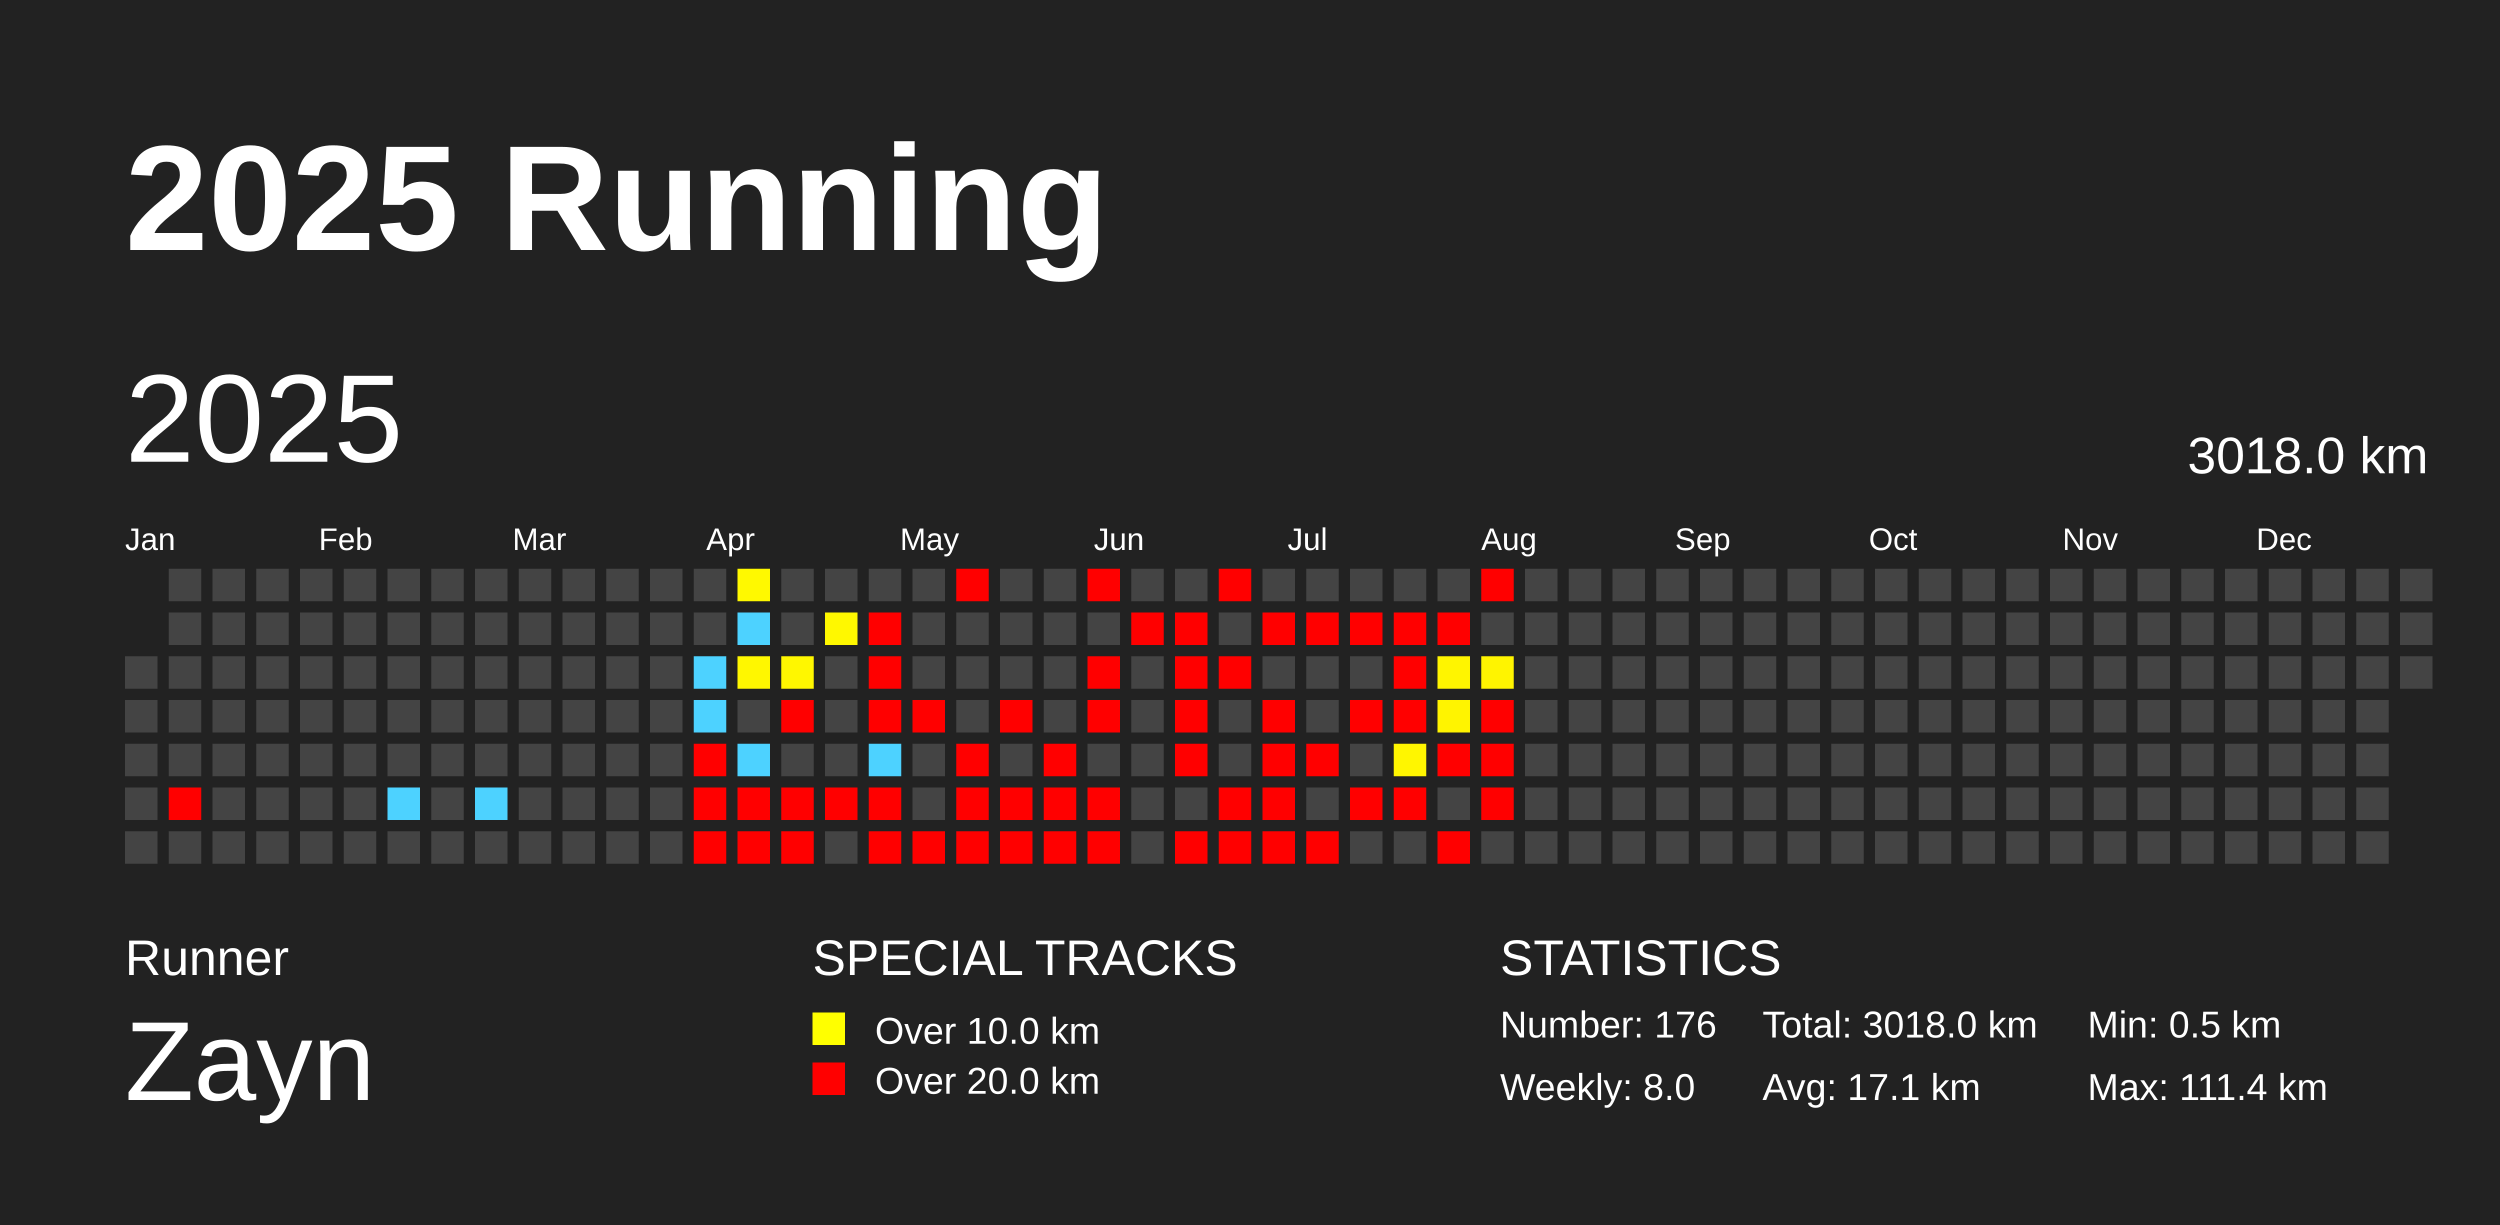
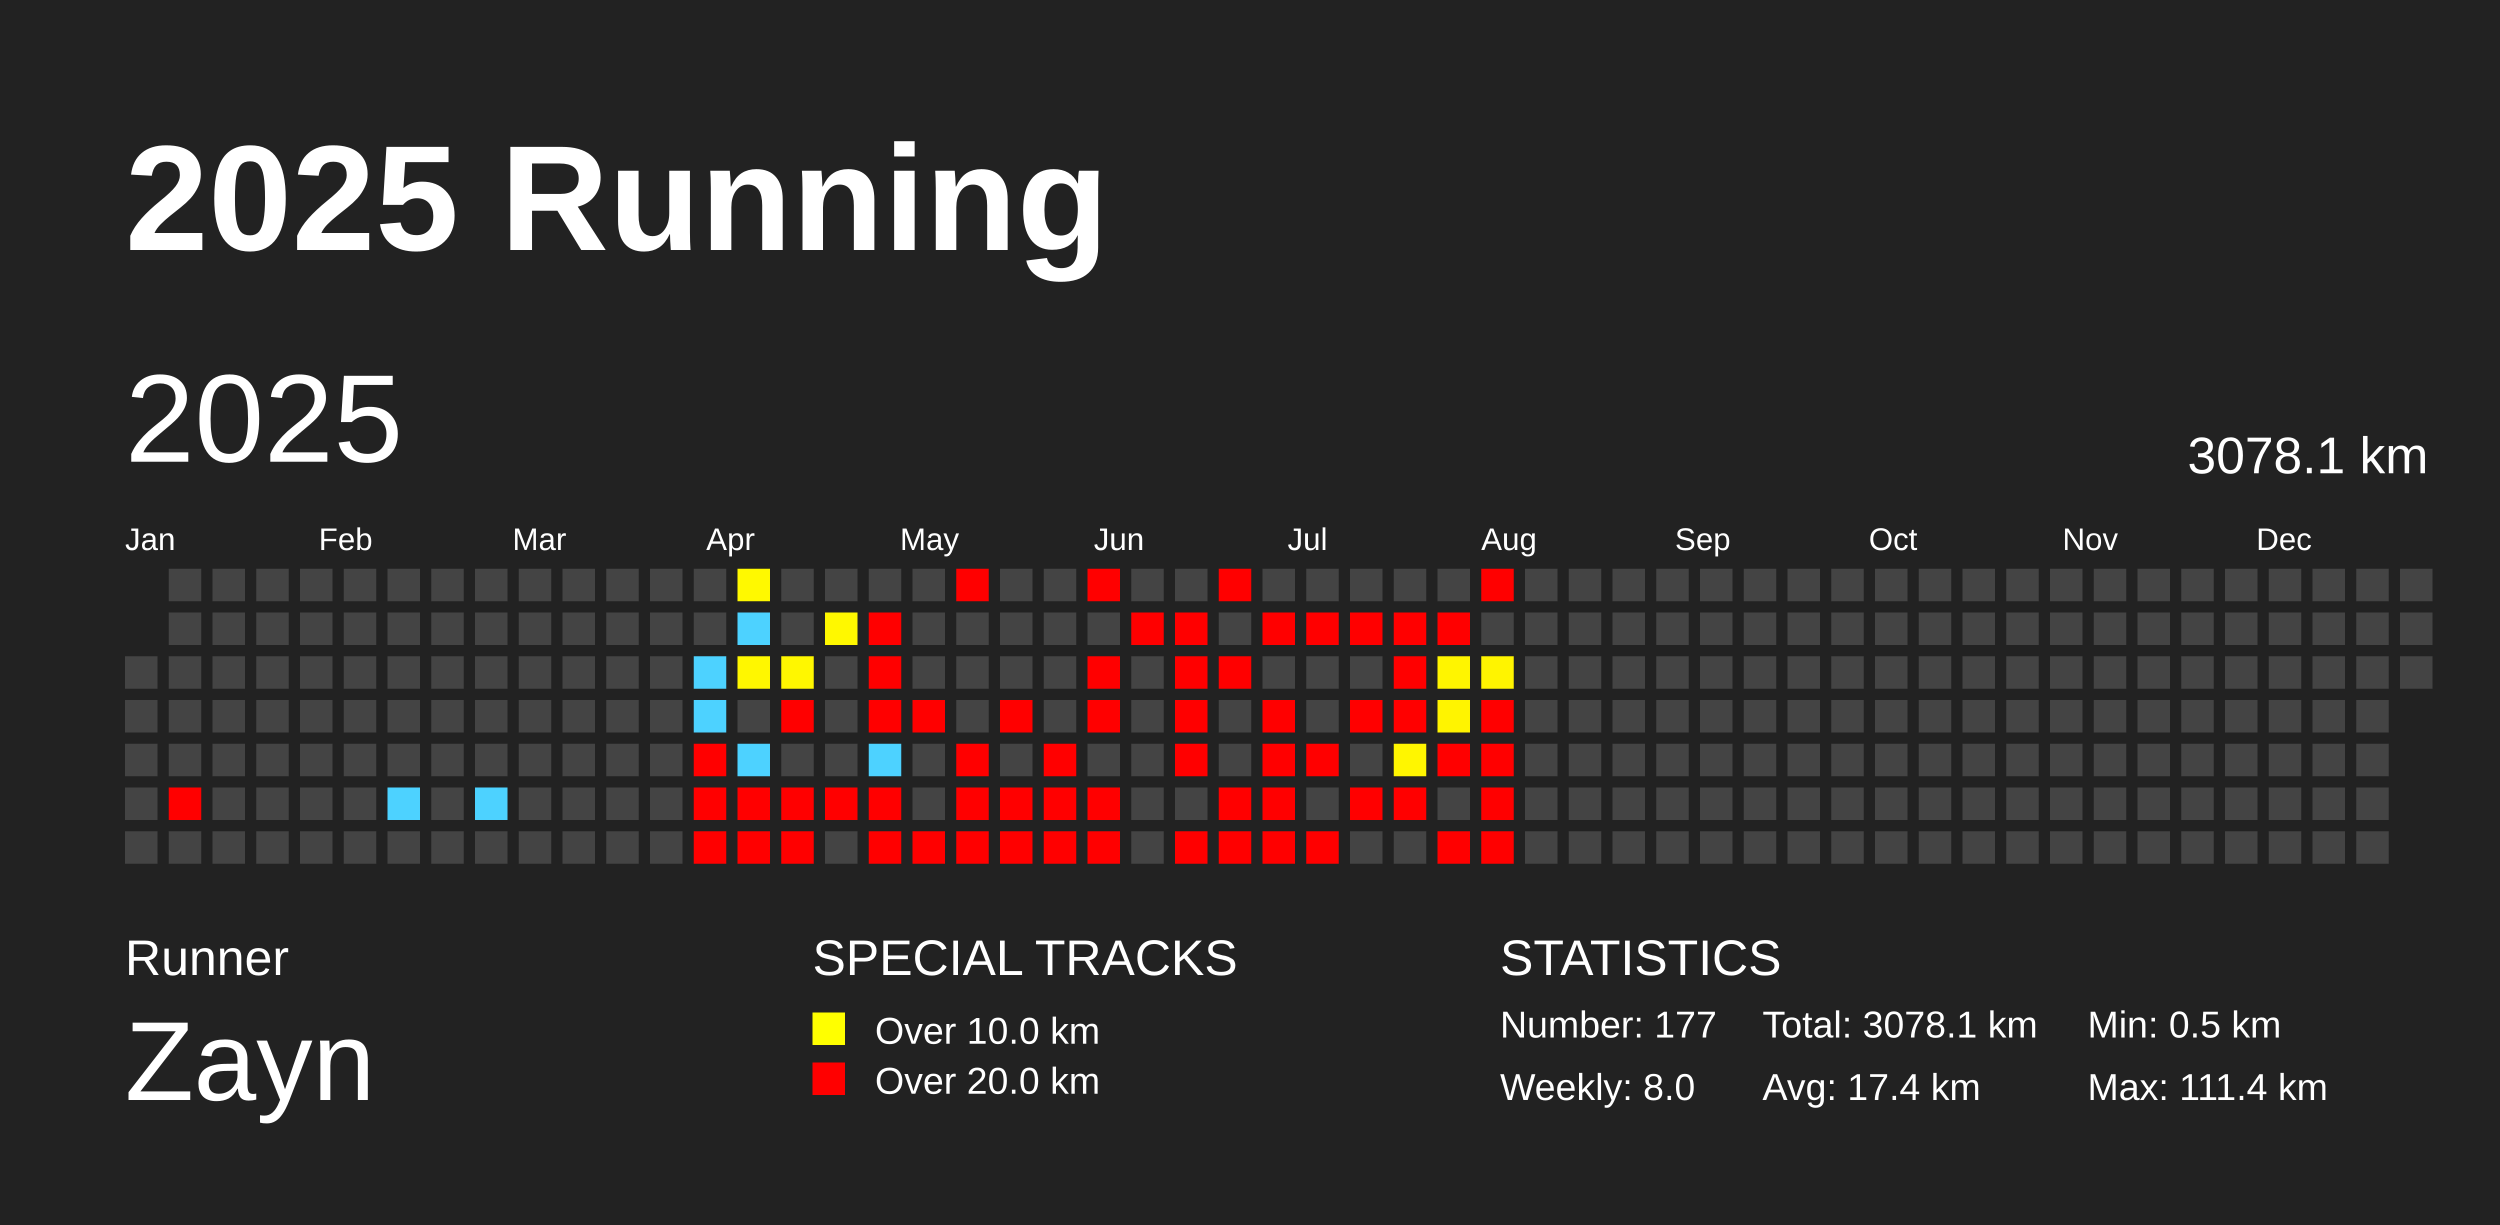
<svg xmlns="http://www.w3.org/2000/svg" baseProfile="full" height="98mm" version="1.1" viewBox="0,0,200,98" width="200mm">
  <defs />
  <rect fill="#222222" height="98" width="200" x="0" y="0" />
  <text fill="#FFFFFF" style="font-size:12px; font-family:Arial; font-weight:bold;" x="10" y="20">2025 Running</text>
  <text fill="#FFFFFF" style="font-size:4px; font-family:Arial" x="10" y="78">Runner</text>
  <text fill="#FFFFFF" style="font-size:9px; font-family:Arial" x="10" y="88">Zayn</text>
  <text fill="#FFFFFF" style="font-size:4px; font-family:Arial" x="65" y="78">SPECIAL TRACKS</text>
  <rect fill="yellow" height="2.6" width="2.6" x="65" y="81" />
  <text fill="#FFFFFF" style="font-size:3px; font-family:Arial" x="70" y="83.5">Over 10.0 km</text>
  <rect fill="red" height="2.6" width="2.6" x="65" y="85" />
  <text fill="#FFFFFF" style="font-size:3px; font-family:Arial" x="70" y="87.5">Over 20.0 km</text>
  <text fill="#FFFFFF" style="font-size:4px; font-family:Arial" x="120" y="78">STATISTICS</text>
-   <text fill="#FFFFFF" style="font-size:3px; font-family:Arial" x="120" y="83">Number: 176</text>
+   <text fill="#FFFFFF" style="font-size:3px; font-family:Arial" x="120" y="83">Number: 177</text>
  <text fill="#FFFFFF" style="font-size:3px; font-family:Arial" x="120" y="88">Weekly: 8.0</text>
-   <text fill="#FFFFFF" style="font-size:3px; font-family:Arial" x="141" y="83">Total: 3018.0 km</text>
-   <text fill="#FFFFFF" style="font-size:3px; font-family:Arial" x="141" y="88">Avg: 17.1 km</text>
+   <text fill="#FFFFFF" style="font-size:3px; font-family:Arial" x="141" y="83">Total: 3078.1 km</text>
+   <text fill="#FFFFFF" style="font-size:3px; font-family:Arial" x="141" y="88">Avg: 17.4 km</text>
  <text fill="#FFFFFF" style="font-size:3px; font-family:Arial" x="167" y="83">Min: 0.5 km</text>
  <text fill="#FFFFFF" style="font-size:3px; font-family:Arial" x="167" y="88">Max: 111.4 km</text>
  <text dominant-baseline="hanging" fill="#FFFFFF" style="font-size:10.0px; font-family:Arial;" x="10" y="30">2025</text>
-   <text dominant-baseline="hanging" fill="#FFFFFF" style="font-size:4.125px; font-family:Arial;" x="175" y="35">3018.0 km</text>
+   <text dominant-baseline="hanging" fill="#FFFFFF" style="font-size:4.125px; font-family:Arial;" x="175" y="35">3078.1 km</text>
  <text fill="#FFFFFF" style="font-size:2.5px; font-family:Arial" x="10.0" y="44">Jan</text>
  <text fill="#FFFFFF" style="font-size:2.5px; font-family:Arial" x="25.5" y="44">Feb</text>
  <text fill="#FFFFFF" style="font-size:2.5px; font-family:Arial" x="41.0" y="44">Mar</text>
  <text fill="#FFFFFF" style="font-size:2.5px; font-family:Arial" x="56.5" y="44">Apr</text>
  <text fill="#FFFFFF" style="font-size:2.5px; font-family:Arial" x="72.0" y="44">May</text>
  <text fill="#FFFFFF" style="font-size:2.5px; font-family:Arial" x="87.5" y="44">Jun</text>
  <text fill="#FFFFFF" style="font-size:2.5px; font-family:Arial" x="103.0" y="44">Jul</text>
  <text fill="#FFFFFF" style="font-size:2.5px; font-family:Arial" x="118.5" y="44">Aug</text>
  <text fill="#FFFFFF" style="font-size:2.5px; font-family:Arial" x="134.0" y="44">Sep</text>
  <text fill="#FFFFFF" style="font-size:2.5px; font-family:Arial" x="149.5" y="44">Oct</text>
  <text fill="#FFFFFF" style="font-size:2.5px; font-family:Arial" x="165.0" y="44">Nov</text>
  <text fill="#FFFFFF" style="font-size:2.5px; font-family:Arial" x="180.5" y="44">Dec</text>
  <rect fill="#444444" height="2.6" width="2.6" x="10.0" y="52.5" />
  <rect fill="#444444" height="2.6" width="2.6" x="10.0" y="56.0" />
  <rect fill="#444444" height="2.6" width="2.6" x="10.0" y="59.5" />
  <rect fill="#444444" height="2.6" width="2.6" x="10.0" y="63.0" />
  <rect fill="#444444" height="2.6" width="2.6" x="10.0" y="66.5" />
  <rect fill="#444444" height="2.6" width="2.6" x="13.5" y="45.5" />
  <rect fill="#444444" height="2.6" width="2.6" x="13.5" y="49.0" />
  <rect fill="#444444" height="2.6" width="2.6" x="13.5" y="52.5" />
  <rect fill="#444444" height="2.6" width="2.6" x="13.5" y="56.0" />
  <rect fill="#444444" height="2.6" width="2.6" x="13.5" y="59.5" />
  <rect fill="red" height="2.6" width="2.6" x="13.5" y="63.0" />
  <rect fill="#444444" height="2.6" width="2.6" x="13.5" y="66.5" />
  <rect fill="#444444" height="2.6" width="2.6" x="17.0" y="45.5" />
  <rect fill="#444444" height="2.6" width="2.6" x="17.0" y="49.0" />
  <rect fill="#444444" height="2.6" width="2.6" x="17.0" y="52.5" />
  <rect fill="#444444" height="2.6" width="2.6" x="17.0" y="56.0" />
  <rect fill="#444444" height="2.6" width="2.6" x="17.0" y="59.5" />
  <rect fill="#444444" height="2.6" width="2.6" x="17.0" y="63.0" />
  <rect fill="#444444" height="2.6" width="2.6" x="17.0" y="66.5" />
  <rect fill="#444444" height="2.6" width="2.6" x="20.5" y="45.5" />
  <rect fill="#444444" height="2.6" width="2.6" x="20.5" y="49.0" />
  <rect fill="#444444" height="2.6" width="2.6" x="20.5" y="52.5" />
  <rect fill="#444444" height="2.6" width="2.6" x="20.5" y="56.0" />
  <rect fill="#444444" height="2.6" width="2.6" x="20.5" y="59.5" />
  <rect fill="#444444" height="2.6" width="2.6" x="20.5" y="63.0" />
  <rect fill="#444444" height="2.6" width="2.6" x="20.5" y="66.5" />
  <rect fill="#444444" height="2.6" width="2.6" x="24.0" y="45.5" />
  <rect fill="#444444" height="2.6" width="2.6" x="24.0" y="49.0" />
  <rect fill="#444444" height="2.6" width="2.6" x="24.0" y="52.5" />
  <rect fill="#444444" height="2.6" width="2.6" x="24.0" y="56.0" />
  <rect fill="#444444" height="2.6" width="2.6" x="24.0" y="59.5" />
  <rect fill="#444444" height="2.6" width="2.6" x="24.0" y="63.0" />
  <rect fill="#444444" height="2.6" width="2.6" x="24.0" y="66.5" />
  <rect fill="#444444" height="2.6" width="2.6" x="27.5" y="45.5" />
  <rect fill="#444444" height="2.6" width="2.6" x="27.5" y="49.0" />
  <rect fill="#444444" height="2.6" width="2.6" x="27.5" y="52.5" />
  <rect fill="#444444" height="2.6" width="2.6" x="27.5" y="56.0" />
  <rect fill="#444444" height="2.6" width="2.6" x="27.5" y="59.5" />
  <rect fill="#444444" height="2.6" width="2.6" x="27.5" y="63.0" />
  <rect fill="#444444" height="2.6" width="2.6" x="27.5" y="66.5" />
  <rect fill="#444444" height="2.6" width="2.6" x="31.0" y="45.5" />
  <rect fill="#444444" height="2.6" width="2.6" x="31.0" y="49.0" />
  <rect fill="#444444" height="2.6" width="2.6" x="31.0" y="52.5" />
  <rect fill="#444444" height="2.6" width="2.6" x="31.0" y="56.0" />
  <rect fill="#444444" height="2.6" width="2.6" x="31.0" y="59.5" />
  <rect fill="#4dd2ff" height="2.6" width="2.6" x="31.0" y="63.0" />
  <rect fill="#444444" height="2.6" width="2.6" x="31.0" y="66.5" />
  <rect fill="#444444" height="2.6" width="2.6" x="34.5" y="45.5" />
  <rect fill="#444444" height="2.6" width="2.6" x="34.5" y="49.0" />
  <rect fill="#444444" height="2.6" width="2.6" x="34.5" y="52.5" />
  <rect fill="#444444" height="2.6" width="2.6" x="34.5" y="56.0" />
  <rect fill="#444444" height="2.6" width="2.6" x="34.5" y="59.5" />
  <rect fill="#444444" height="2.6" width="2.6" x="34.5" y="63.0" />
  <rect fill="#444444" height="2.6" width="2.6" x="34.5" y="66.5" />
  <rect fill="#444444" height="2.6" width="2.6" x="38.0" y="45.5" />
  <rect fill="#444444" height="2.6" width="2.6" x="38.0" y="49.0" />
  <rect fill="#444444" height="2.6" width="2.6" x="38.0" y="52.5" />
  <rect fill="#444444" height="2.6" width="2.6" x="38.0" y="56.0" />
  <rect fill="#444444" height="2.6" width="2.6" x="38.0" y="59.5" />
  <rect fill="#4dd2ff" height="2.6" width="2.6" x="38.0" y="63.0" />
  <rect fill="#444444" height="2.6" width="2.6" x="38.0" y="66.5" />
  <rect fill="#444444" height="2.6" width="2.6" x="41.5" y="45.5" />
  <rect fill="#444444" height="2.6" width="2.6" x="41.5" y="49.0" />
  <rect fill="#444444" height="2.6" width="2.6" x="41.5" y="52.5" />
  <rect fill="#444444" height="2.6" width="2.6" x="41.5" y="56.0" />
  <rect fill="#444444" height="2.6" width="2.6" x="41.5" y="59.5" />
  <rect fill="#444444" height="2.6" width="2.6" x="41.5" y="63.0" />
  <rect fill="#444444" height="2.6" width="2.6" x="41.5" y="66.5" />
  <rect fill="#444444" height="2.6" width="2.6" x="45.0" y="45.5" />
  <rect fill="#444444" height="2.6" width="2.6" x="45.0" y="49.0" />
  <rect fill="#444444" height="2.6" width="2.6" x="45.0" y="52.5" />
  <rect fill="#444444" height="2.6" width="2.6" x="45.0" y="56.0" />
  <rect fill="#444444" height="2.6" width="2.6" x="45.0" y="59.5" />
  <rect fill="#444444" height="2.6" width="2.6" x="45.0" y="63.0" />
  <rect fill="#444444" height="2.6" width="2.6" x="45.0" y="66.5" />
  <rect fill="#444444" height="2.6" width="2.6" x="48.5" y="45.5" />
  <rect fill="#444444" height="2.6" width="2.6" x="48.5" y="49.0" />
  <rect fill="#444444" height="2.6" width="2.6" x="48.5" y="52.5" />
  <rect fill="#444444" height="2.6" width="2.6" x="48.5" y="56.0" />
  <rect fill="#444444" height="2.6" width="2.6" x="48.5" y="59.5" />
  <rect fill="#444444" height="2.6" width="2.6" x="48.5" y="63.0" />
  <rect fill="#444444" height="2.6" width="2.6" x="48.5" y="66.5" />
  <rect fill="#444444" height="2.6" width="2.6" x="52.0" y="45.5" />
  <rect fill="#444444" height="2.6" width="2.6" x="52.0" y="49.0" />
  <rect fill="#444444" height="2.6" width="2.6" x="52.0" y="52.5" />
  <rect fill="#444444" height="2.6" width="2.6" x="52.0" y="56.0" />
  <rect fill="#444444" height="2.6" width="2.6" x="52.0" y="59.5" />
  <rect fill="#444444" height="2.6" width="2.6" x="52.0" y="63.0" />
  <rect fill="#444444" height="2.6" width="2.6" x="52.0" y="66.5" />
  <rect fill="#444444" height="2.6" width="2.6" x="55.5" y="45.5" />
  <rect fill="#444444" height="2.6" width="2.6" x="55.5" y="49.0" />
  <rect fill="#4dd2ff" height="2.6" width="2.6" x="55.5" y="52.5" />
  <rect fill="#4dd2ff" height="2.6" width="2.6" x="55.5" y="56.0" />
  <rect fill="red" height="2.6" width="2.6" x="55.5" y="59.5" />
  <rect fill="red" height="2.6" width="2.6" x="55.5" y="63.0" />
  <rect fill="red" height="2.6" width="2.6" x="55.5" y="66.5" />
  <rect fill="#fff900" height="2.6" width="2.6" x="59.0" y="45.5" />
  <rect fill="#4dd2ff" height="2.6" width="2.6" x="59.0" y="49.0" />
  <rect fill="#fff700" height="2.6" width="2.6" x="59.0" y="52.5" />
  <rect fill="#444444" height="2.6" width="2.6" x="59.0" y="56.0" />
  <rect fill="#4dd2ff" height="2.6" width="2.6" x="59.0" y="59.5" />
  <rect fill="red" height="2.6" width="2.6" x="59.0" y="63.0" />
  <rect fill="red" height="2.6" width="2.6" x="59.0" y="66.5" />
  <rect fill="#444444" height="2.6" width="2.6" x="62.5" y="45.5" />
  <rect fill="#444444" height="2.6" width="2.6" x="62.5" y="49.0" />
  <rect fill="#fff700" height="2.6" width="2.6" x="62.5" y="52.5" />
  <rect fill="red" height="2.6" width="2.6" x="62.5" y="56.0" />
  <rect fill="#444444" height="2.6" width="2.6" x="62.5" y="59.5" />
  <rect fill="red" height="2.6" width="2.6" x="62.5" y="63.0" />
  <rect fill="red" height="2.6" width="2.6" x="62.5" y="66.5" />
  <rect fill="#444444" height="2.6" width="2.6" x="66.0" y="45.5" />
  <rect fill="#fff800" height="2.6" width="2.6" x="66.0" y="49.0" />
  <rect fill="#444444" height="2.6" width="2.6" x="66.0" y="52.5" />
  <rect fill="#444444" height="2.6" width="2.6" x="66.0" y="56.0" />
  <rect fill="#444444" height="2.6" width="2.6" x="66.0" y="59.5" />
  <rect fill="red" height="2.6" width="2.6" x="66.0" y="63.0" />
  <rect fill="#444444" height="2.6" width="2.6" x="66.0" y="66.5" />
  <rect fill="#444444" height="2.6" width="2.6" x="69.5" y="45.5" />
  <rect fill="red" height="2.6" width="2.6" x="69.5" y="49.0" />
  <rect fill="red" height="2.6" width="2.6" x="69.5" y="52.5" />
  <rect fill="red" height="2.6" width="2.6" x="69.5" y="56.0" />
  <rect fill="#4dd2ff" height="2.6" width="2.6" x="69.5" y="59.5" />
  <rect fill="red" height="2.6" width="2.6" x="69.5" y="63.0" />
  <rect fill="red" height="2.6" width="2.6" x="69.5" y="66.5" />
  <rect fill="#444444" height="2.6" width="2.6" x="73.0" y="45.5" />
  <rect fill="#444444" height="2.6" width="2.6" x="73.0" y="49.0" />
  <rect fill="#444444" height="2.6" width="2.6" x="73.0" y="52.5" />
  <rect fill="red" height="2.6" width="2.6" x="73.0" y="56.0" />
  <rect fill="#444444" height="2.6" width="2.6" x="73.0" y="59.5" />
  <rect fill="#444444" height="2.6" width="2.6" x="73.0" y="63.0" />
  <rect fill="red" height="2.6" width="2.6" x="73.0" y="66.5" />
  <rect fill="red" height="2.6" width="2.6" x="76.5" y="45.5" />
  <rect fill="#444444" height="2.6" width="2.6" x="76.5" y="49.0" />
  <rect fill="#444444" height="2.6" width="2.6" x="76.5" y="52.5" />
  <rect fill="#444444" height="2.6" width="2.6" x="76.5" y="56.0" />
  <rect fill="red" height="2.6" width="2.6" x="76.5" y="59.5" />
  <rect fill="red" height="2.6" width="2.6" x="76.5" y="63.0" />
  <rect fill="red" height="2.6" width="2.6" x="76.5" y="66.5" />
  <rect fill="#444444" height="2.6" width="2.6" x="80.0" y="45.5" />
  <rect fill="#444444" height="2.6" width="2.6" x="80.0" y="49.0" />
  <rect fill="#444444" height="2.6" width="2.6" x="80.0" y="52.5" />
  <rect fill="red" height="2.6" width="2.6" x="80.0" y="56.0" />
  <rect fill="#444444" height="2.6" width="2.6" x="80.0" y="59.5" />
  <rect fill="red" height="2.6" width="2.6" x="80.0" y="63.0" />
  <rect fill="red" height="2.6" width="2.6" x="80.0" y="66.5" />
  <rect fill="#444444" height="2.6" width="2.6" x="83.5" y="45.5" />
  <rect fill="#444444" height="2.6" width="2.6" x="83.5" y="49.0" />
  <rect fill="#444444" height="2.6" width="2.6" x="83.5" y="52.5" />
  <rect fill="#444444" height="2.6" width="2.6" x="83.5" y="56.0" />
  <rect fill="red" height="2.6" width="2.6" x="83.5" y="59.5" />
  <rect fill="red" height="2.6" width="2.6" x="83.5" y="63.0" />
  <rect fill="red" height="2.6" width="2.6" x="83.5" y="66.5" />
  <rect fill="red" height="2.6" width="2.6" x="87.0" y="45.5" />
  <rect fill="#444444" height="2.6" width="2.6" x="87.0" y="49.0" />
  <rect fill="red" height="2.6" width="2.6" x="87.0" y="52.5" />
  <rect fill="red" height="2.6" width="2.6" x="87.0" y="56.0" />
  <rect fill="#444444" height="2.6" width="2.6" x="87.0" y="59.5" />
  <rect fill="red" height="2.6" width="2.6" x="87.0" y="63.0" />
  <rect fill="red" height="2.6" width="2.6" x="87.0" y="66.5" />
  <rect fill="#444444" height="2.6" width="2.6" x="90.5" y="45.5" />
  <rect fill="red" height="2.6" width="2.6" x="90.5" y="49.0" />
  <rect fill="#444444" height="2.6" width="2.6" x="90.5" y="52.5" />
  <rect fill="#444444" height="2.6" width="2.6" x="90.5" y="56.0" />
  <rect fill="#444444" height="2.6" width="2.6" x="90.5" y="59.5" />
  <rect fill="#444444" height="2.6" width="2.6" x="90.5" y="63.0" />
  <rect fill="#444444" height="2.6" width="2.6" x="90.5" y="66.5" />
  <rect fill="#444444" height="2.6" width="2.6" x="94.0" y="45.5" />
  <rect fill="red" height="2.6" width="2.6" x="94.0" y="49.0" />
  <rect fill="red" height="2.6" width="2.6" x="94.0" y="52.5" />
  <rect fill="red" height="2.6" width="2.6" x="94.0" y="56.0" />
  <rect fill="red" height="2.6" width="2.6" x="94.0" y="59.5" />
  <rect fill="#444444" height="2.6" width="2.6" x="94.0" y="63.0" />
  <rect fill="red" height="2.6" width="2.6" x="94.0" y="66.5" />
  <rect fill="red" height="2.6" width="2.6" x="97.5" y="45.5" />
  <rect fill="#444444" height="2.6" width="2.6" x="97.5" y="49.0" />
  <rect fill="red" height="2.6" width="2.6" x="97.5" y="52.5" />
  <rect fill="#444444" height="2.6" width="2.6" x="97.5" y="56.0" />
  <rect fill="#444444" height="2.6" width="2.6" x="97.5" y="59.5" />
  <rect fill="red" height="2.6" width="2.6" x="97.5" y="63.0" />
  <rect fill="red" height="2.6" width="2.6" x="97.5" y="66.5" />
  <rect fill="#444444" height="2.6" width="2.6" x="101.0" y="45.5" />
  <rect fill="red" height="2.6" width="2.6" x="101.0" y="49.0" />
  <rect fill="#444444" height="2.6" width="2.6" x="101.0" y="52.5" />
  <rect fill="red" height="2.6" width="2.6" x="101.0" y="56.0" />
  <rect fill="red" height="2.6" width="2.6" x="101.0" y="59.5" />
  <rect fill="red" height="2.6" width="2.6" x="101.0" y="63.0" />
  <rect fill="red" height="2.6" width="2.6" x="101.0" y="66.5" />
  <rect fill="#444444" height="2.6" width="2.6" x="104.5" y="45.5" />
  <rect fill="red" height="2.6" width="2.6" x="104.5" y="49.0" />
  <rect fill="#444444" height="2.6" width="2.6" x="104.5" y="52.5" />
  <rect fill="#444444" height="2.6" width="2.6" x="104.5" y="56.0" />
  <rect fill="red" height="2.6" width="2.6" x="104.5" y="59.5" />
  <rect fill="#444444" height="2.6" width="2.6" x="104.5" y="63.0" />
  <rect fill="red" height="2.6" width="2.6" x="104.5" y="66.5" />
  <rect fill="#444444" height="2.6" width="2.6" x="108.0" y="45.5" />
  <rect fill="red" height="2.6" width="2.6" x="108.0" y="49.0" />
  <rect fill="#444444" height="2.6" width="2.6" x="108.0" y="52.5" />
  <rect fill="red" height="2.6" width="2.6" x="108.0" y="56.0" />
  <rect fill="#444444" height="2.6" width="2.6" x="108.0" y="59.5" />
  <rect fill="red" height="2.6" width="2.6" x="108.0" y="63.0" />
  <rect fill="#444444" height="2.6" width="2.6" x="108.0" y="66.5" />
  <rect fill="#444444" height="2.6" width="2.6" x="111.5" y="45.5" />
  <rect fill="red" height="2.6" width="2.6" x="111.5" y="49.0" />
  <rect fill="red" height="2.6" width="2.6" x="111.5" y="52.5" />
  <rect fill="red" height="2.6" width="2.6" x="111.5" y="56.0" />
  <rect fill="#fff600" height="2.6" width="2.6" x="111.5" y="59.5" />
  <rect fill="red" height="2.6" width="2.6" x="111.5" y="63.0" />
  <rect fill="#444444" height="2.6" width="2.6" x="111.5" y="66.5" />
  <rect fill="#444444" height="2.6" width="2.6" x="115.0" y="45.5" />
  <rect fill="red" height="2.6" width="2.6" x="115.0" y="49.0" />
  <rect fill="#fff500" height="2.6" width="2.6" x="115.0" y="52.5" />
  <rect fill="#fff400" height="2.6" width="2.6" x="115.0" y="56.0" />
  <rect fill="red" height="2.6" width="2.6" x="115.0" y="59.5" />
  <rect fill="#444444" height="2.6" width="2.6" x="115.0" y="63.0" />
  <rect fill="red" height="2.6" width="2.6" x="115.0" y="66.5" />
  <rect fill="red" height="2.6" width="2.6" x="118.5" y="45.5" />
  <rect fill="#444444" height="2.6" width="2.6" x="118.5" y="49.0" />
  <rect fill="#fff400" height="2.6" width="2.6" x="118.5" y="52.5" />
  <rect fill="red" height="2.6" width="2.6" x="118.5" y="56.0" />
  <rect fill="red" height="2.6" width="2.6" x="118.5" y="59.5" />
  <rect fill="red" height="2.6" width="2.6" x="118.5" y="63.0" />
-   <rect fill="#444444" height="2.6" width="2.6" x="118.5" y="66.5" />
+   <rect fill="red" height="2.6" width="2.6" x="118.5" y="66.5" />
  <rect fill="#444444" height="2.6" width="2.6" x="122.0" y="45.5" />
  <rect fill="#444444" height="2.6" width="2.6" x="122.0" y="49.0" />
  <rect fill="#444444" height="2.6" width="2.6" x="122.0" y="52.5" />
  <rect fill="#444444" height="2.6" width="2.6" x="122.0" y="56.0" />
  <rect fill="#444444" height="2.6" width="2.6" x="122.0" y="59.5" />
  <rect fill="#444444" height="2.6" width="2.6" x="122.0" y="63.0" />
  <rect fill="#444444" height="2.6" width="2.6" x="122.0" y="66.5" />
  <rect fill="#444444" height="2.6" width="2.6" x="125.5" y="45.5" />
  <rect fill="#444444" height="2.6" width="2.6" x="125.5" y="49.0" />
  <rect fill="#444444" height="2.6" width="2.6" x="125.5" y="52.5" />
  <rect fill="#444444" height="2.6" width="2.6" x="125.5" y="56.0" />
  <rect fill="#444444" height="2.6" width="2.6" x="125.5" y="59.5" />
  <rect fill="#444444" height="2.6" width="2.6" x="125.5" y="63.0" />
  <rect fill="#444444" height="2.6" width="2.6" x="125.5" y="66.5" />
  <rect fill="#444444" height="2.6" width="2.6" x="129.0" y="45.5" />
  <rect fill="#444444" height="2.6" width="2.6" x="129.0" y="49.0" />
  <rect fill="#444444" height="2.6" width="2.6" x="129.0" y="52.5" />
  <rect fill="#444444" height="2.6" width="2.6" x="129.0" y="56.0" />
  <rect fill="#444444" height="2.6" width="2.6" x="129.0" y="59.5" />
  <rect fill="#444444" height="2.6" width="2.6" x="129.0" y="63.0" />
  <rect fill="#444444" height="2.6" width="2.6" x="129.0" y="66.5" />
  <rect fill="#444444" height="2.6" width="2.6" x="132.5" y="45.5" />
  <rect fill="#444444" height="2.6" width="2.6" x="132.5" y="49.0" />
  <rect fill="#444444" height="2.6" width="2.6" x="132.5" y="52.5" />
  <rect fill="#444444" height="2.6" width="2.6" x="132.5" y="56.0" />
  <rect fill="#444444" height="2.6" width="2.6" x="132.5" y="59.5" />
  <rect fill="#444444" height="2.6" width="2.6" x="132.5" y="63.0" />
  <rect fill="#444444" height="2.6" width="2.6" x="132.5" y="66.5" />
  <rect fill="#444444" height="2.6" width="2.6" x="136.0" y="45.5" />
  <rect fill="#444444" height="2.6" width="2.6" x="136.0" y="49.0" />
  <rect fill="#444444" height="2.6" width="2.6" x="136.0" y="52.5" />
  <rect fill="#444444" height="2.6" width="2.6" x="136.0" y="56.0" />
  <rect fill="#444444" height="2.6" width="2.6" x="136.0" y="59.5" />
  <rect fill="#444444" height="2.6" width="2.6" x="136.0" y="63.0" />
  <rect fill="#444444" height="2.6" width="2.6" x="136.0" y="66.5" />
  <rect fill="#444444" height="2.6" width="2.6" x="139.5" y="45.5" />
  <rect fill="#444444" height="2.6" width="2.6" x="139.5" y="49.0" />
  <rect fill="#444444" height="2.6" width="2.6" x="139.5" y="52.5" />
  <rect fill="#444444" height="2.6" width="2.6" x="139.5" y="56.0" />
  <rect fill="#444444" height="2.6" width="2.6" x="139.5" y="59.5" />
  <rect fill="#444444" height="2.6" width="2.6" x="139.5" y="63.0" />
  <rect fill="#444444" height="2.6" width="2.6" x="139.5" y="66.5" />
  <rect fill="#444444" height="2.6" width="2.6" x="143.0" y="45.5" />
  <rect fill="#444444" height="2.6" width="2.6" x="143.0" y="49.0" />
  <rect fill="#444444" height="2.6" width="2.6" x="143.0" y="52.5" />
  <rect fill="#444444" height="2.6" width="2.6" x="143.0" y="56.0" />
  <rect fill="#444444" height="2.6" width="2.6" x="143.0" y="59.5" />
  <rect fill="#444444" height="2.6" width="2.6" x="143.0" y="63.0" />
  <rect fill="#444444" height="2.6" width="2.6" x="143.0" y="66.5" />
  <rect fill="#444444" height="2.6" width="2.6" x="146.5" y="45.5" />
  <rect fill="#444444" height="2.6" width="2.6" x="146.5" y="49.0" />
  <rect fill="#444444" height="2.6" width="2.6" x="146.5" y="52.5" />
  <rect fill="#444444" height="2.6" width="2.6" x="146.5" y="56.0" />
  <rect fill="#444444" height="2.6" width="2.6" x="146.5" y="59.5" />
  <rect fill="#444444" height="2.6" width="2.6" x="146.5" y="63.0" />
  <rect fill="#444444" height="2.6" width="2.6" x="146.5" y="66.5" />
  <rect fill="#444444" height="2.6" width="2.6" x="150.0" y="45.5" />
  <rect fill="#444444" height="2.6" width="2.6" x="150.0" y="49.0" />
  <rect fill="#444444" height="2.6" width="2.6" x="150.0" y="52.5" />
  <rect fill="#444444" height="2.6" width="2.6" x="150.0" y="56.0" />
  <rect fill="#444444" height="2.6" width="2.6" x="150.0" y="59.5" />
  <rect fill="#444444" height="2.6" width="2.6" x="150.0" y="63.0" />
  <rect fill="#444444" height="2.6" width="2.6" x="150.0" y="66.5" />
  <rect fill="#444444" height="2.6" width="2.6" x="153.5" y="45.5" />
  <rect fill="#444444" height="2.6" width="2.6" x="153.5" y="49.0" />
  <rect fill="#444444" height="2.6" width="2.6" x="153.5" y="52.5" />
  <rect fill="#444444" height="2.6" width="2.6" x="153.5" y="56.0" />
  <rect fill="#444444" height="2.6" width="2.6" x="153.5" y="59.5" />
  <rect fill="#444444" height="2.6" width="2.6" x="153.5" y="63.0" />
  <rect fill="#444444" height="2.6" width="2.6" x="153.5" y="66.5" />
  <rect fill="#444444" height="2.6" width="2.6" x="157.0" y="45.5" />
  <rect fill="#444444" height="2.6" width="2.6" x="157.0" y="49.0" />
  <rect fill="#444444" height="2.6" width="2.6" x="157.0" y="52.5" />
  <rect fill="#444444" height="2.6" width="2.6" x="157.0" y="56.0" />
  <rect fill="#444444" height="2.6" width="2.6" x="157.0" y="59.5" />
  <rect fill="#444444" height="2.6" width="2.6" x="157.0" y="63.0" />
  <rect fill="#444444" height="2.6" width="2.6" x="157.0" y="66.5" />
  <rect fill="#444444" height="2.6" width="2.6" x="160.5" y="45.5" />
  <rect fill="#444444" height="2.6" width="2.6" x="160.5" y="49.0" />
  <rect fill="#444444" height="2.6" width="2.6" x="160.5" y="52.5" />
  <rect fill="#444444" height="2.6" width="2.6" x="160.5" y="56.0" />
  <rect fill="#444444" height="2.6" width="2.6" x="160.5" y="59.5" />
  <rect fill="#444444" height="2.6" width="2.6" x="160.5" y="63.0" />
  <rect fill="#444444" height="2.6" width="2.6" x="160.5" y="66.5" />
  <rect fill="#444444" height="2.6" width="2.6" x="164.0" y="45.5" />
  <rect fill="#444444" height="2.6" width="2.6" x="164.0" y="49.0" />
  <rect fill="#444444" height="2.6" width="2.6" x="164.0" y="52.5" />
  <rect fill="#444444" height="2.6" width="2.6" x="164.0" y="56.0" />
  <rect fill="#444444" height="2.6" width="2.6" x="164.0" y="59.5" />
  <rect fill="#444444" height="2.6" width="2.6" x="164.0" y="63.0" />
  <rect fill="#444444" height="2.6" width="2.6" x="164.0" y="66.5" />
  <rect fill="#444444" height="2.6" width="2.6" x="167.5" y="45.5" />
  <rect fill="#444444" height="2.6" width="2.6" x="167.5" y="49.0" />
  <rect fill="#444444" height="2.6" width="2.6" x="167.5" y="52.5" />
  <rect fill="#444444" height="2.6" width="2.6" x="167.5" y="56.0" />
  <rect fill="#444444" height="2.6" width="2.6" x="167.5" y="59.5" />
  <rect fill="#444444" height="2.6" width="2.6" x="167.5" y="63.0" />
  <rect fill="#444444" height="2.6" width="2.6" x="167.5" y="66.5" />
  <rect fill="#444444" height="2.6" width="2.6" x="171.0" y="45.5" />
  <rect fill="#444444" height="2.6" width="2.6" x="171.0" y="49.0" />
  <rect fill="#444444" height="2.6" width="2.6" x="171.0" y="52.5" />
  <rect fill="#444444" height="2.6" width="2.6" x="171.0" y="56.0" />
  <rect fill="#444444" height="2.6" width="2.6" x="171.0" y="59.5" />
  <rect fill="#444444" height="2.6" width="2.6" x="171.0" y="63.0" />
  <rect fill="#444444" height="2.6" width="2.6" x="171.0" y="66.5" />
  <rect fill="#444444" height="2.6" width="2.6" x="174.5" y="45.5" />
  <rect fill="#444444" height="2.6" width="2.6" x="174.5" y="49.0" />
  <rect fill="#444444" height="2.6" width="2.6" x="174.5" y="52.5" />
  <rect fill="#444444" height="2.6" width="2.6" x="174.5" y="56.0" />
  <rect fill="#444444" height="2.6" width="2.6" x="174.5" y="59.5" />
  <rect fill="#444444" height="2.6" width="2.6" x="174.5" y="63.0" />
  <rect fill="#444444" height="2.6" width="2.6" x="174.5" y="66.5" />
  <rect fill="#444444" height="2.6" width="2.6" x="178.0" y="45.5" />
  <rect fill="#444444" height="2.6" width="2.6" x="178.0" y="49.0" />
  <rect fill="#444444" height="2.6" width="2.6" x="178.0" y="52.5" />
  <rect fill="#444444" height="2.6" width="2.6" x="178.0" y="56.0" />
  <rect fill="#444444" height="2.6" width="2.6" x="178.0" y="59.5" />
  <rect fill="#444444" height="2.6" width="2.6" x="178.0" y="63.0" />
  <rect fill="#444444" height="2.6" width="2.6" x="178.0" y="66.5" />
  <rect fill="#444444" height="2.6" width="2.6" x="181.5" y="45.5" />
  <rect fill="#444444" height="2.6" width="2.6" x="181.5" y="49.0" />
  <rect fill="#444444" height="2.6" width="2.6" x="181.5" y="52.5" />
  <rect fill="#444444" height="2.6" width="2.6" x="181.5" y="56.0" />
  <rect fill="#444444" height="2.6" width="2.6" x="181.5" y="59.5" />
  <rect fill="#444444" height="2.6" width="2.6" x="181.5" y="63.0" />
  <rect fill="#444444" height="2.6" width="2.6" x="181.5" y="66.5" />
  <rect fill="#444444" height="2.6" width="2.6" x="185.0" y="45.5" />
  <rect fill="#444444" height="2.6" width="2.6" x="185.0" y="49.0" />
  <rect fill="#444444" height="2.6" width="2.6" x="185.0" y="52.5" />
  <rect fill="#444444" height="2.6" width="2.6" x="185.0" y="56.0" />
  <rect fill="#444444" height="2.6" width="2.6" x="185.0" y="59.5" />
  <rect fill="#444444" height="2.6" width="2.6" x="185.0" y="63.0" />
  <rect fill="#444444" height="2.6" width="2.6" x="185.0" y="66.5" />
  <rect fill="#444444" height="2.6" width="2.6" x="188.5" y="45.5" />
  <rect fill="#444444" height="2.6" width="2.6" x="188.5" y="49.0" />
  <rect fill="#444444" height="2.6" width="2.6" x="188.5" y="52.5" />
  <rect fill="#444444" height="2.6" width="2.6" x="188.5" y="56.0" />
  <rect fill="#444444" height="2.6" width="2.6" x="188.5" y="59.5" />
  <rect fill="#444444" height="2.6" width="2.6" x="188.5" y="63.0" />
  <rect fill="#444444" height="2.6" width="2.6" x="188.5" y="66.5" />
  <rect fill="#444444" height="2.6" width="2.6" x="192.0" y="45.5" />
  <rect fill="#444444" height="2.6" width="2.6" x="192.0" y="49.0" />
  <rect fill="#444444" height="2.6" width="2.6" x="192.0" y="52.5" />
</svg>
